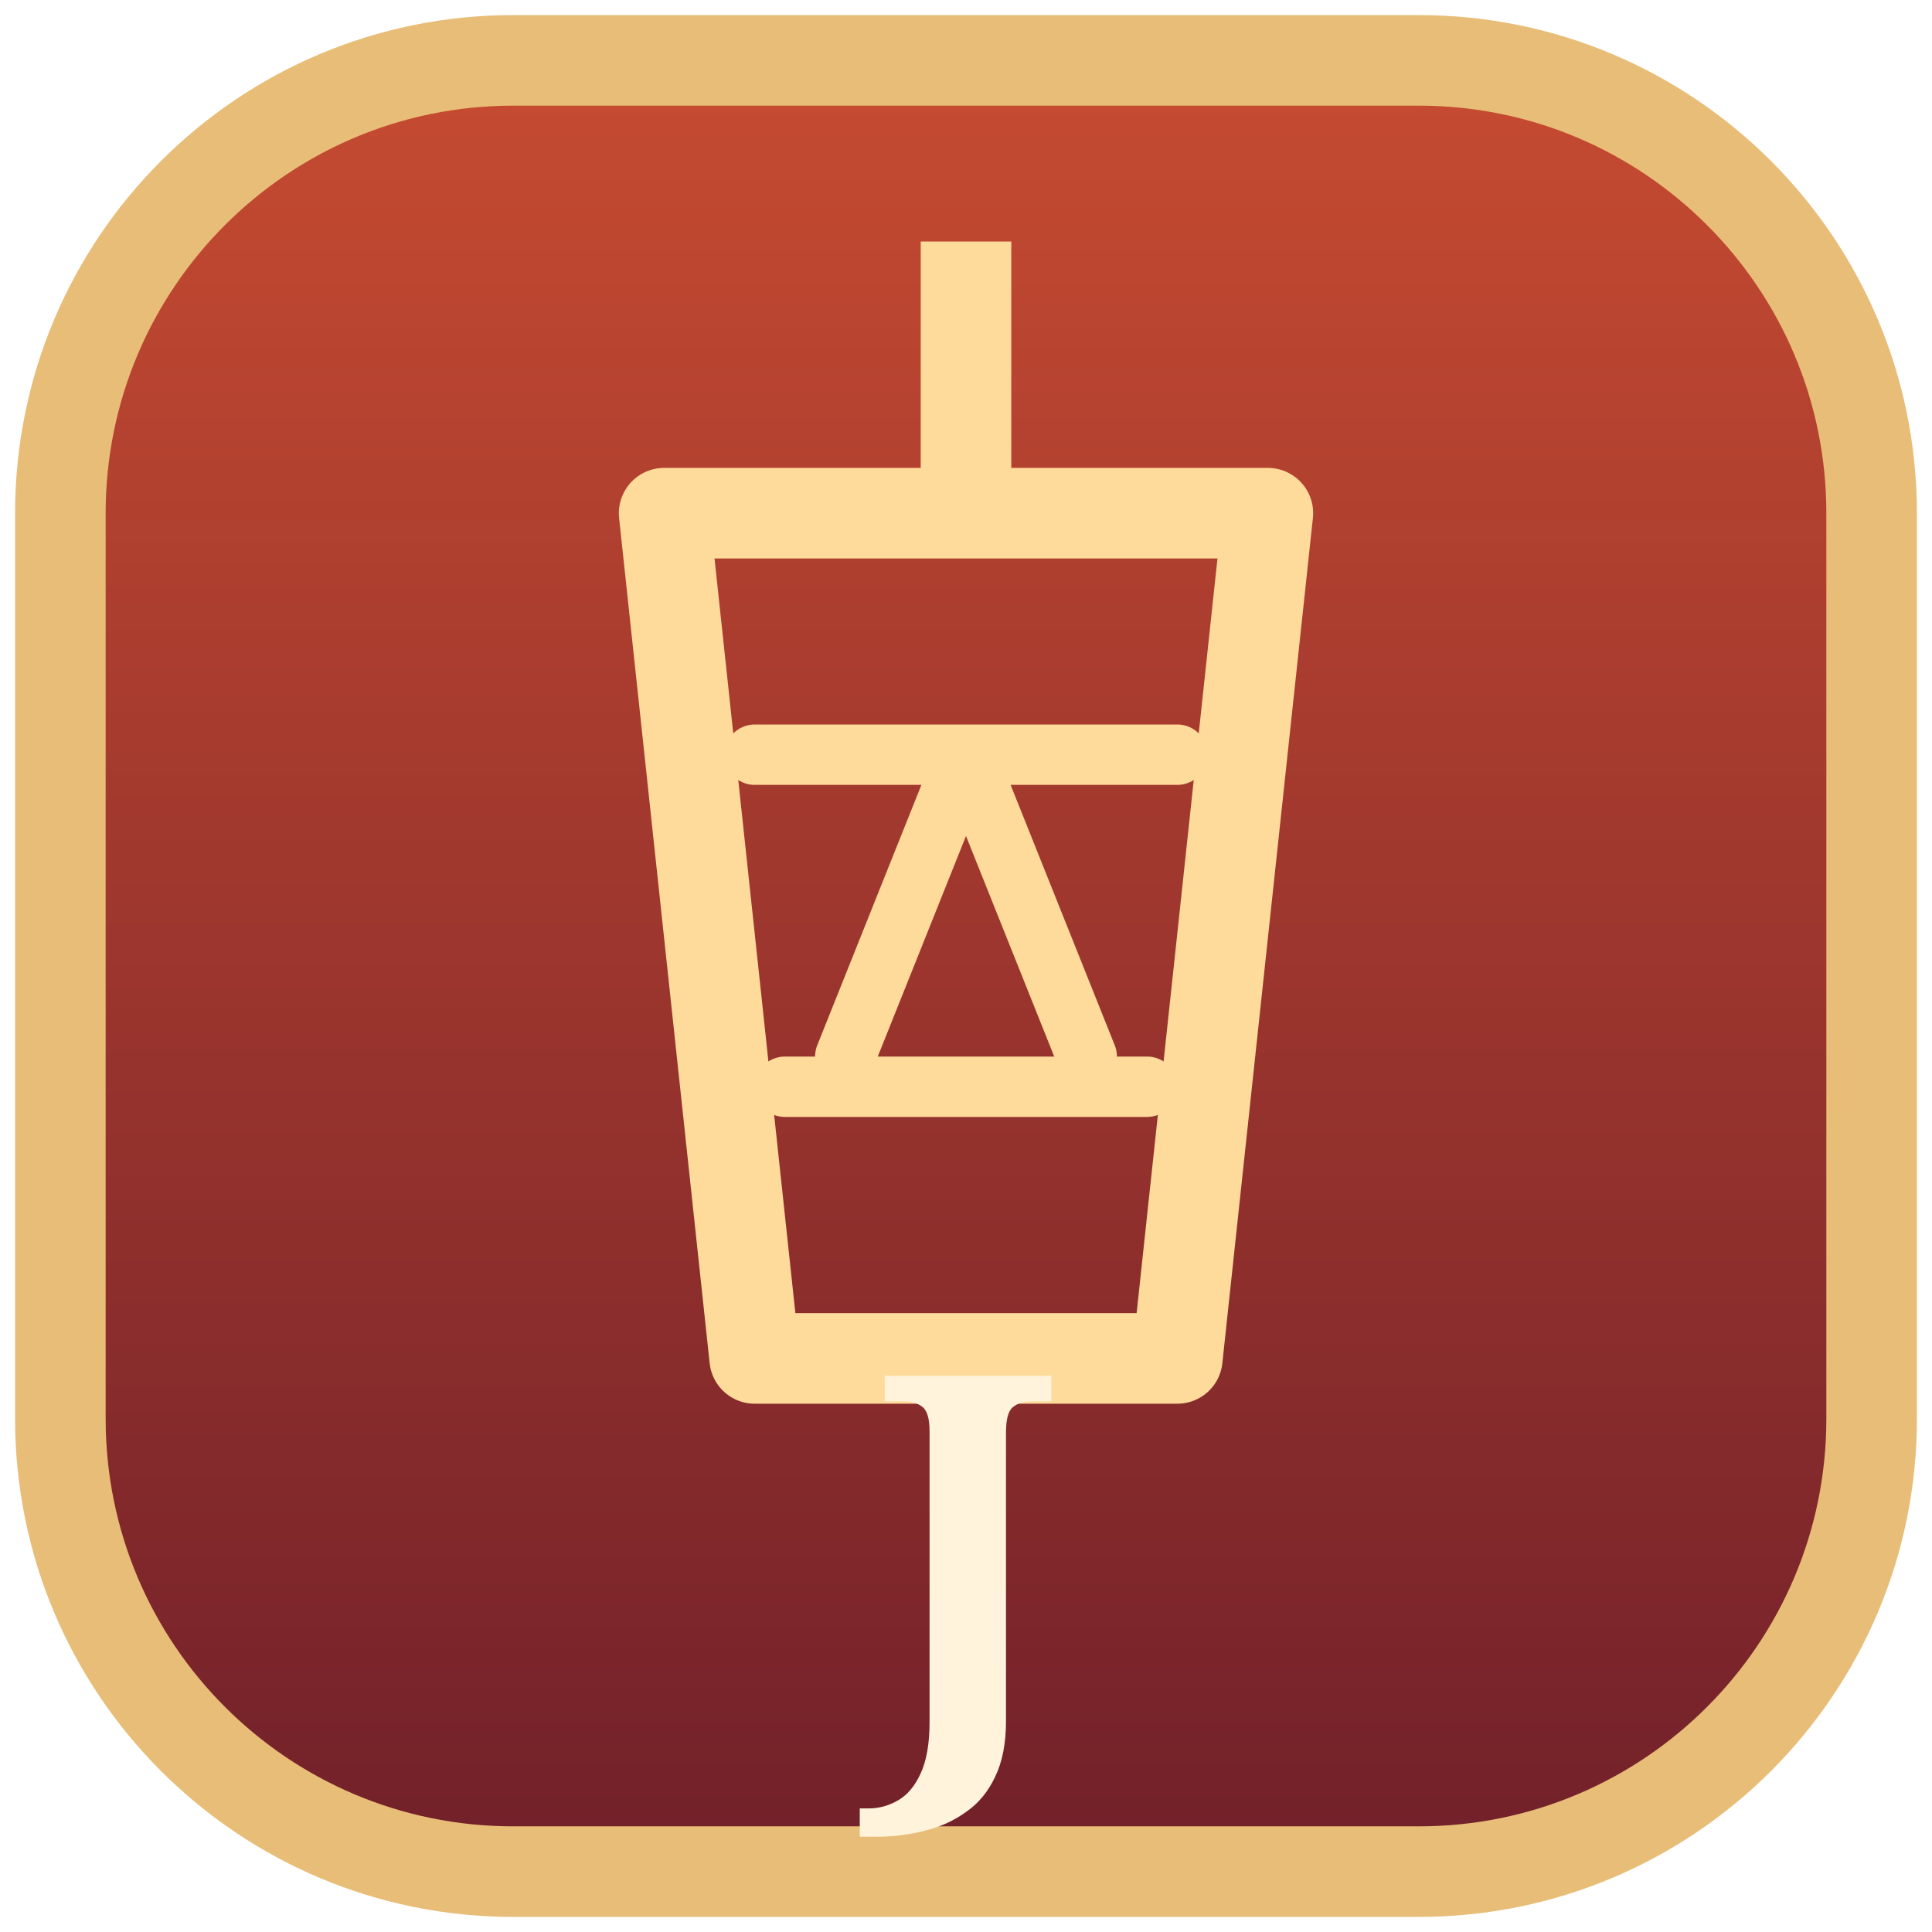
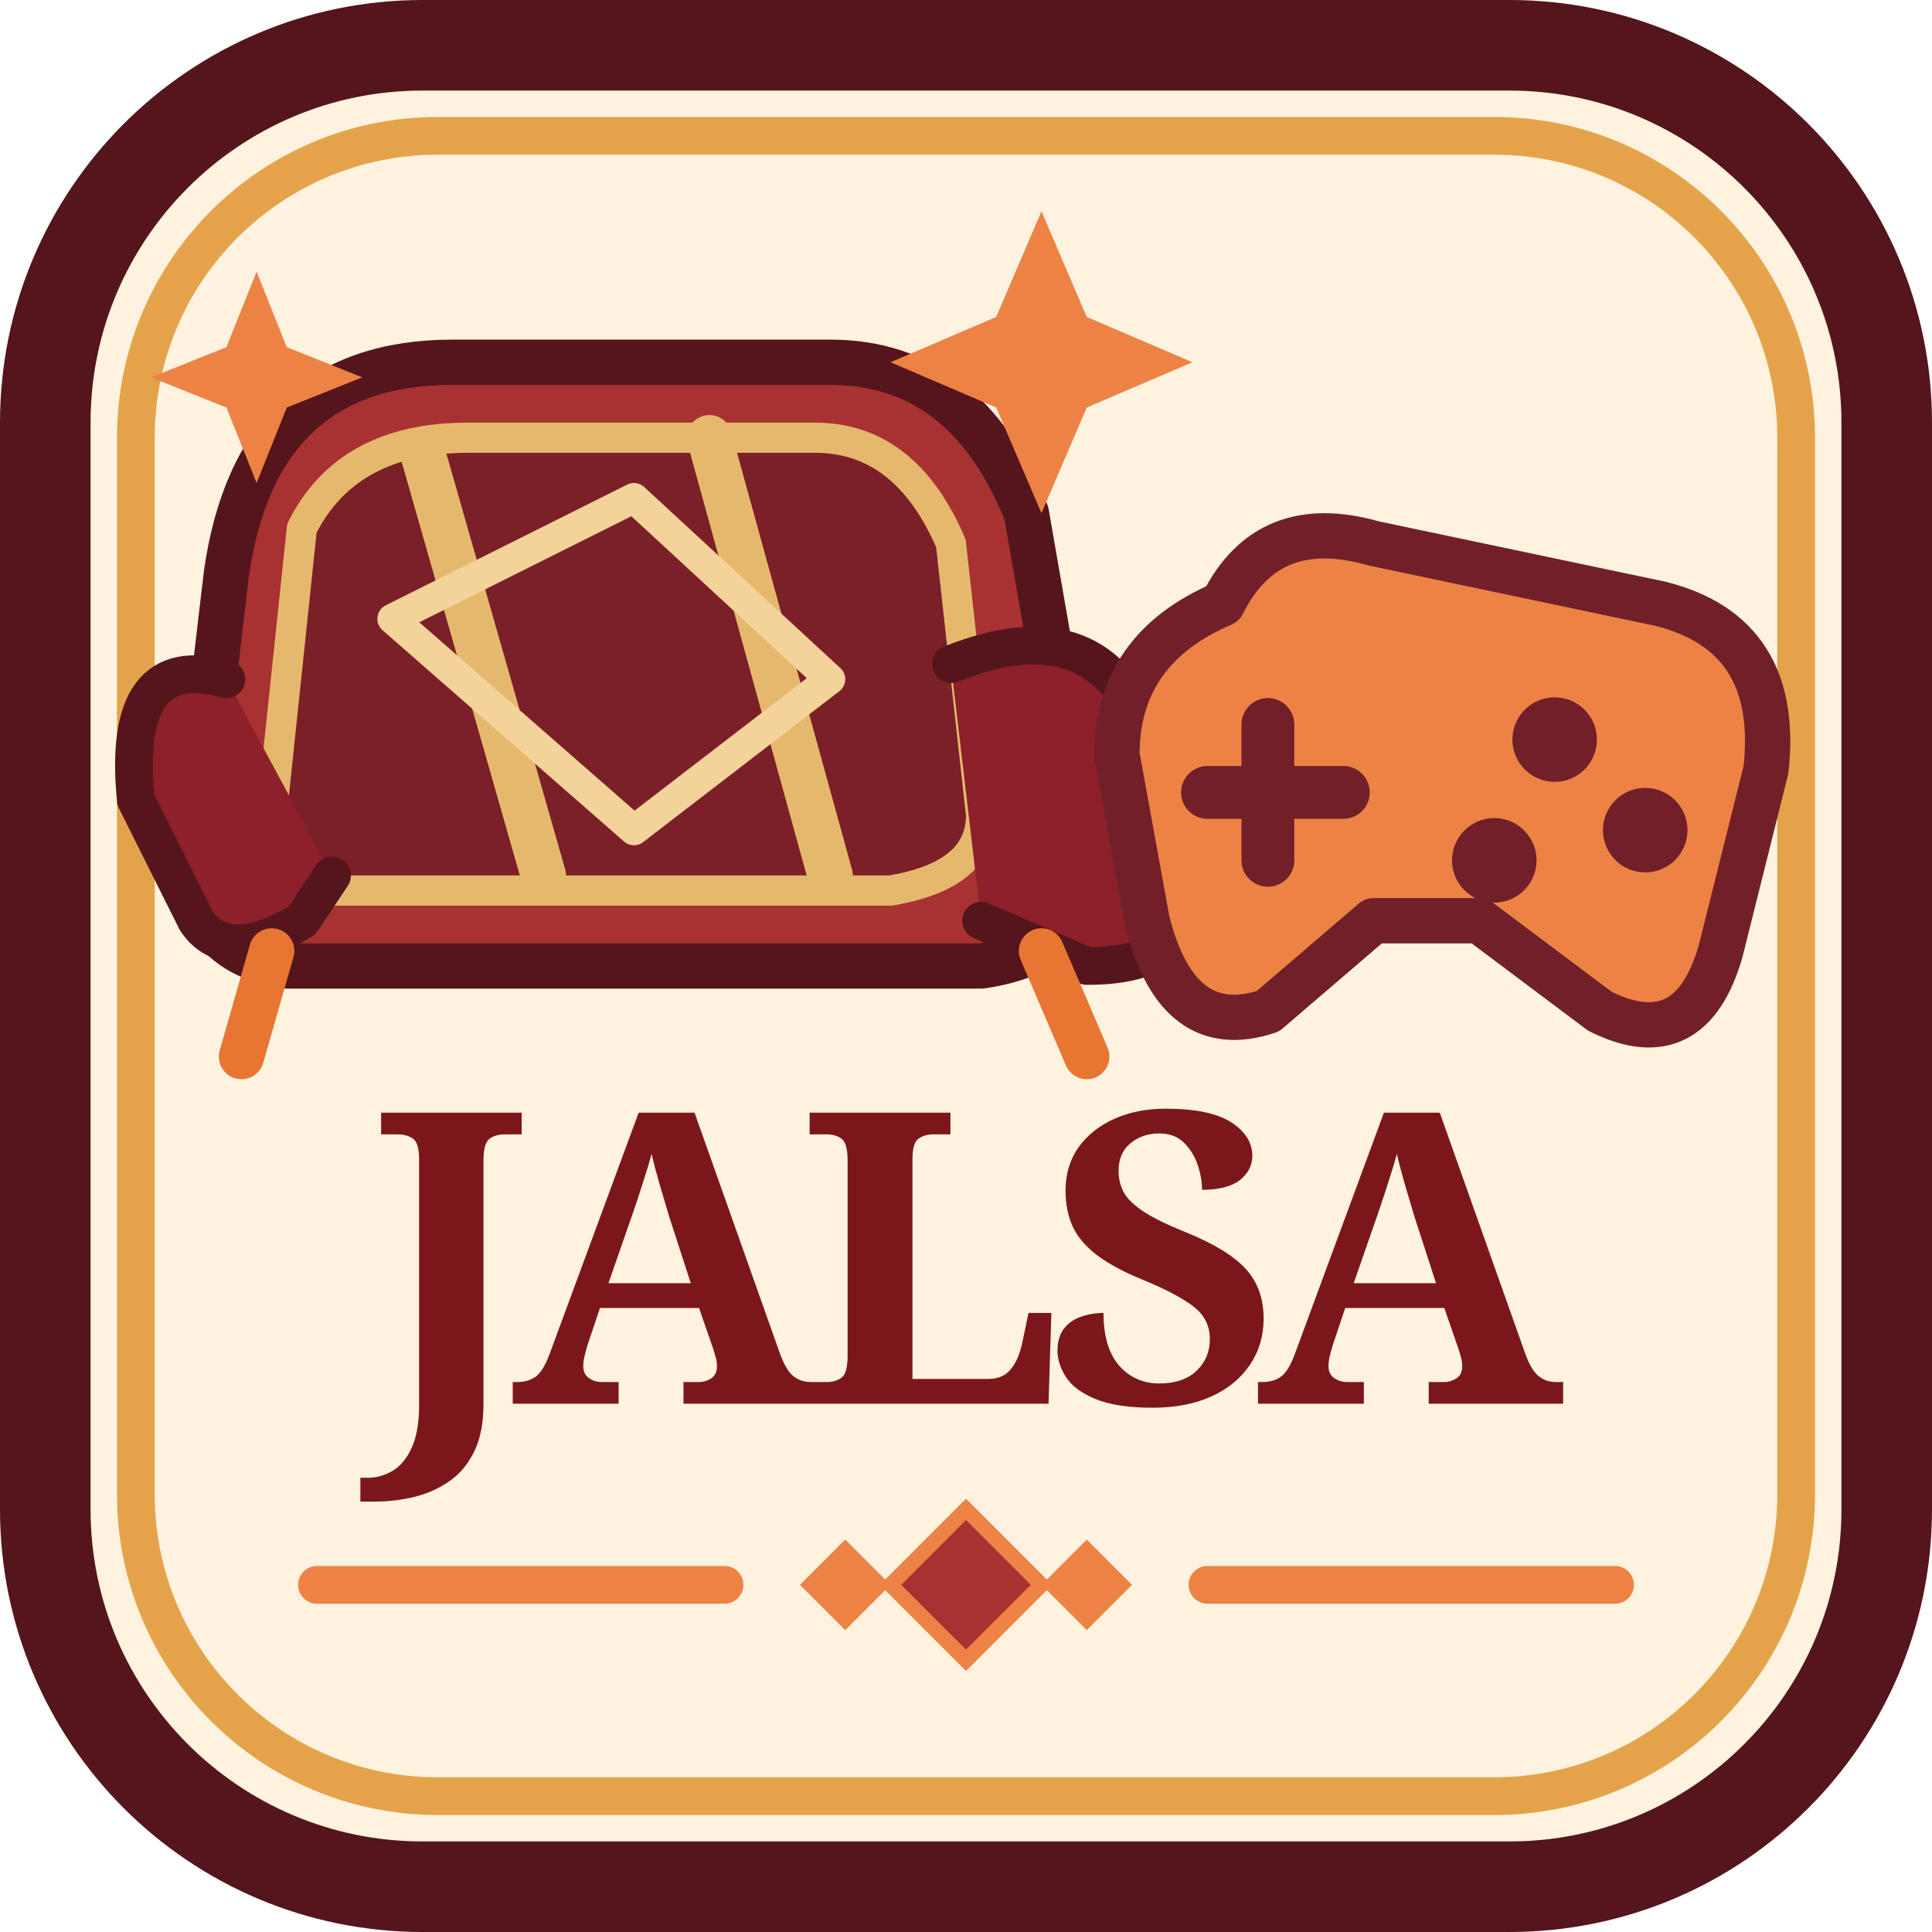
- <svg xmlns="http://www.w3.org/2000/svg" viewBox="0 0 64 64">
-   <defs>
-     <linearGradient id="g" x2="0" y2="1">
-       <stop stop-color="#c64b31" />
-       <stop offset="1" stop-color="#71202a" />
-     </linearGradient>
-   </defs>
-   <rect x="2" y="2" width="60" height="60" rx="15" fill="url(#g)" stroke="#e8bd77" stroke-width="3" />
-   <path d="M32 8v8m-10 1h20l-3 28H25z" fill="none" stroke="#ffdb9b" stroke-width="3" stroke-linejoin="round" />
-   <path d="M25 25h14M26 36h12M32 25l-4 10m4-10 4 10" fill="none" stroke="#ffdb9b" stroke-width="2" stroke-linecap="round" />
-   <text x="32" y="57" text-anchor="middle" font-family="Georgia,serif" font-size="16" font-weight="bold" fill="#fff3dc">J</text>
+ <svg xmlns="http://www.w3.org/2000/svg" viewBox="0 0 128 128" role="img" aria-label="JALSA">
+   <rect x="3" y="3" width="122" height="122" rx="25" fill="#fff3df" stroke="#55151c" stroke-width="6" />
+   <rect x="9" y="9" width="110" height="110" rx="20" fill="none" stroke="#e4a34b" stroke-width="2.5" />
+   <g stroke-linecap="round" stroke-linejoin="round">
+     <path d="M15 38 Q17 24 30 24 L55 24 Q64 24 68 34 L72 57 Q72 63 65 64 L19 64 Q12 63 13 55 Z" fill="#a83232" stroke="#55151c" stroke-width="3" />
+     <path d="M20 35 Q23 29 31 29 L54 29 Q60 29 63 36 L65 54 Q65 58 59 59 L22 59 Q18 58 18 54 Z" fill="#7b2028" stroke="#e6b86e" stroke-width="2" />
+     <path d="M28 30 L36 58 M47 29 L55 58" stroke="#e6b86e" stroke-width="3" />
+     <path d="M26 41 L42 33 L55 45 L42 55 Z" fill="none" stroke="#f4d39b" stroke-width="2" />
+     <path d="M15 45 Q8 43 9 53 L13 61 Q15 64 20 61 L22 58" fill="#8d2028" stroke="#55151c" stroke-width="2.5" />
+     <path d="M63 44 Q73 40 76 49 L78 59 Q79 64 72 64 L65 61" fill="#8d2028" stroke="#55151c" stroke-width="2.5" />
+     <path d="M18 63 L16 70 M69 63 L72 70" stroke="#e87532" stroke-width="3" />
+     <path d="M81 40 Q84 34 91 36 L110 40 Q118 42 117 51 L114 63 Q112 70 106 67 L98 61 L91 61 L84 67 Q78 69 76 61 L74 50 Q74 43 81 40 Z" fill="#ed8245" stroke="#71202a" stroke-width="3" />
+     <path d="M84 48 V57 M80 52.5 H89" stroke="#71202a" stroke-width="3.5" />
+     <circle cx="103" cy="49" r="2.8" fill="#71202a" stroke="none" />
+     <circle cx="109" cy="55" r="2.8" fill="#71202a" stroke="none" />
+     <circle cx="99" cy="57" r="2.8" fill="#71202a" stroke="none" />
+     <path d="M69 14 L72 21 L79 24 L72 27 L69 34 L66 27 L59 24 L66 21 Z" fill="#ed8245" stroke="none" />
+     <path d="M17 18 L19 23 L24 25 L19 27 L17 32 L15 27 L10 25 L15 23 Z" fill="#ed8245" stroke="none" />
+   </g>
+   <text x="64" y="93" text-anchor="middle" font-family="Georgia,serif" font-size="27" font-weight="bold" letter-spacing="-1.3" fill="#7b171b">JALSA</text>
+   <path d="M21 105 H48 M80 105 H107" stroke="#ed8245" stroke-width="2.5" stroke-linecap="round" />
+   <path d="M64 100 L69 105 L64 110 L59 105 Z" fill="#a83232" stroke="#ed8245" stroke-width="1" />
+   <path d="M53 105 L56 102 L59 105 L56 108 Z M69 105 L72 102 L75 105 L72 108 Z" fill="#ed8245" />
</svg>
